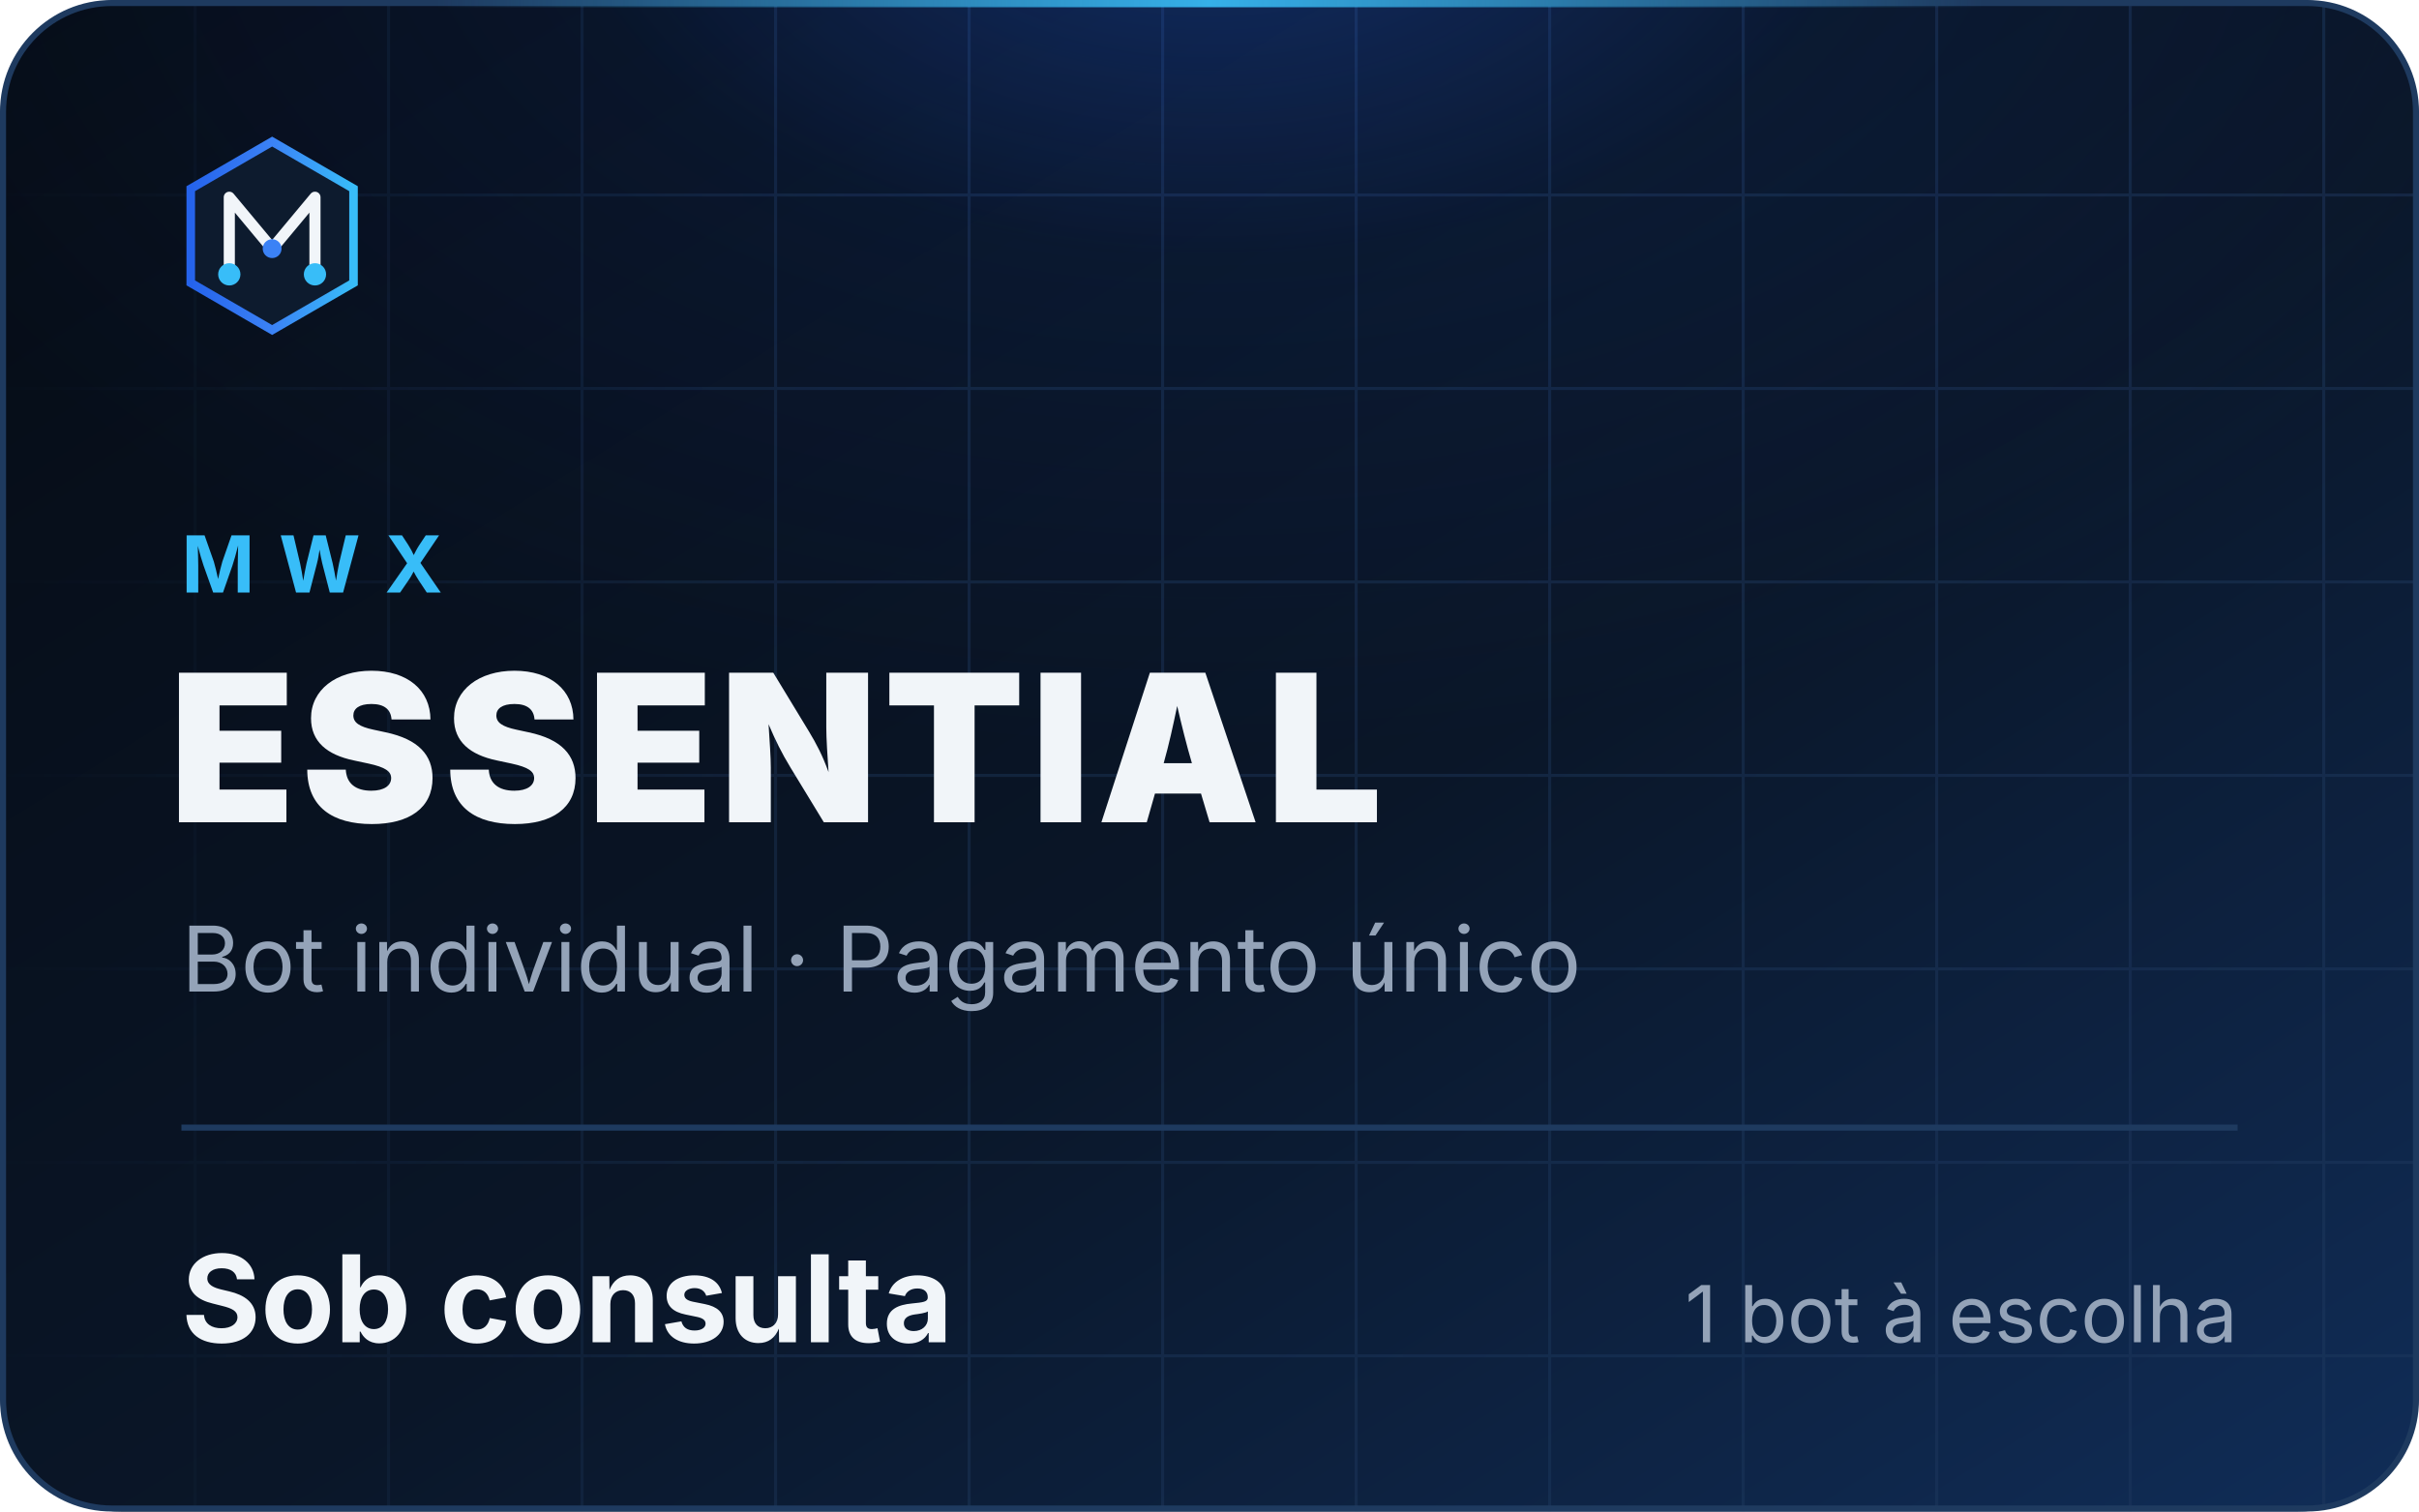
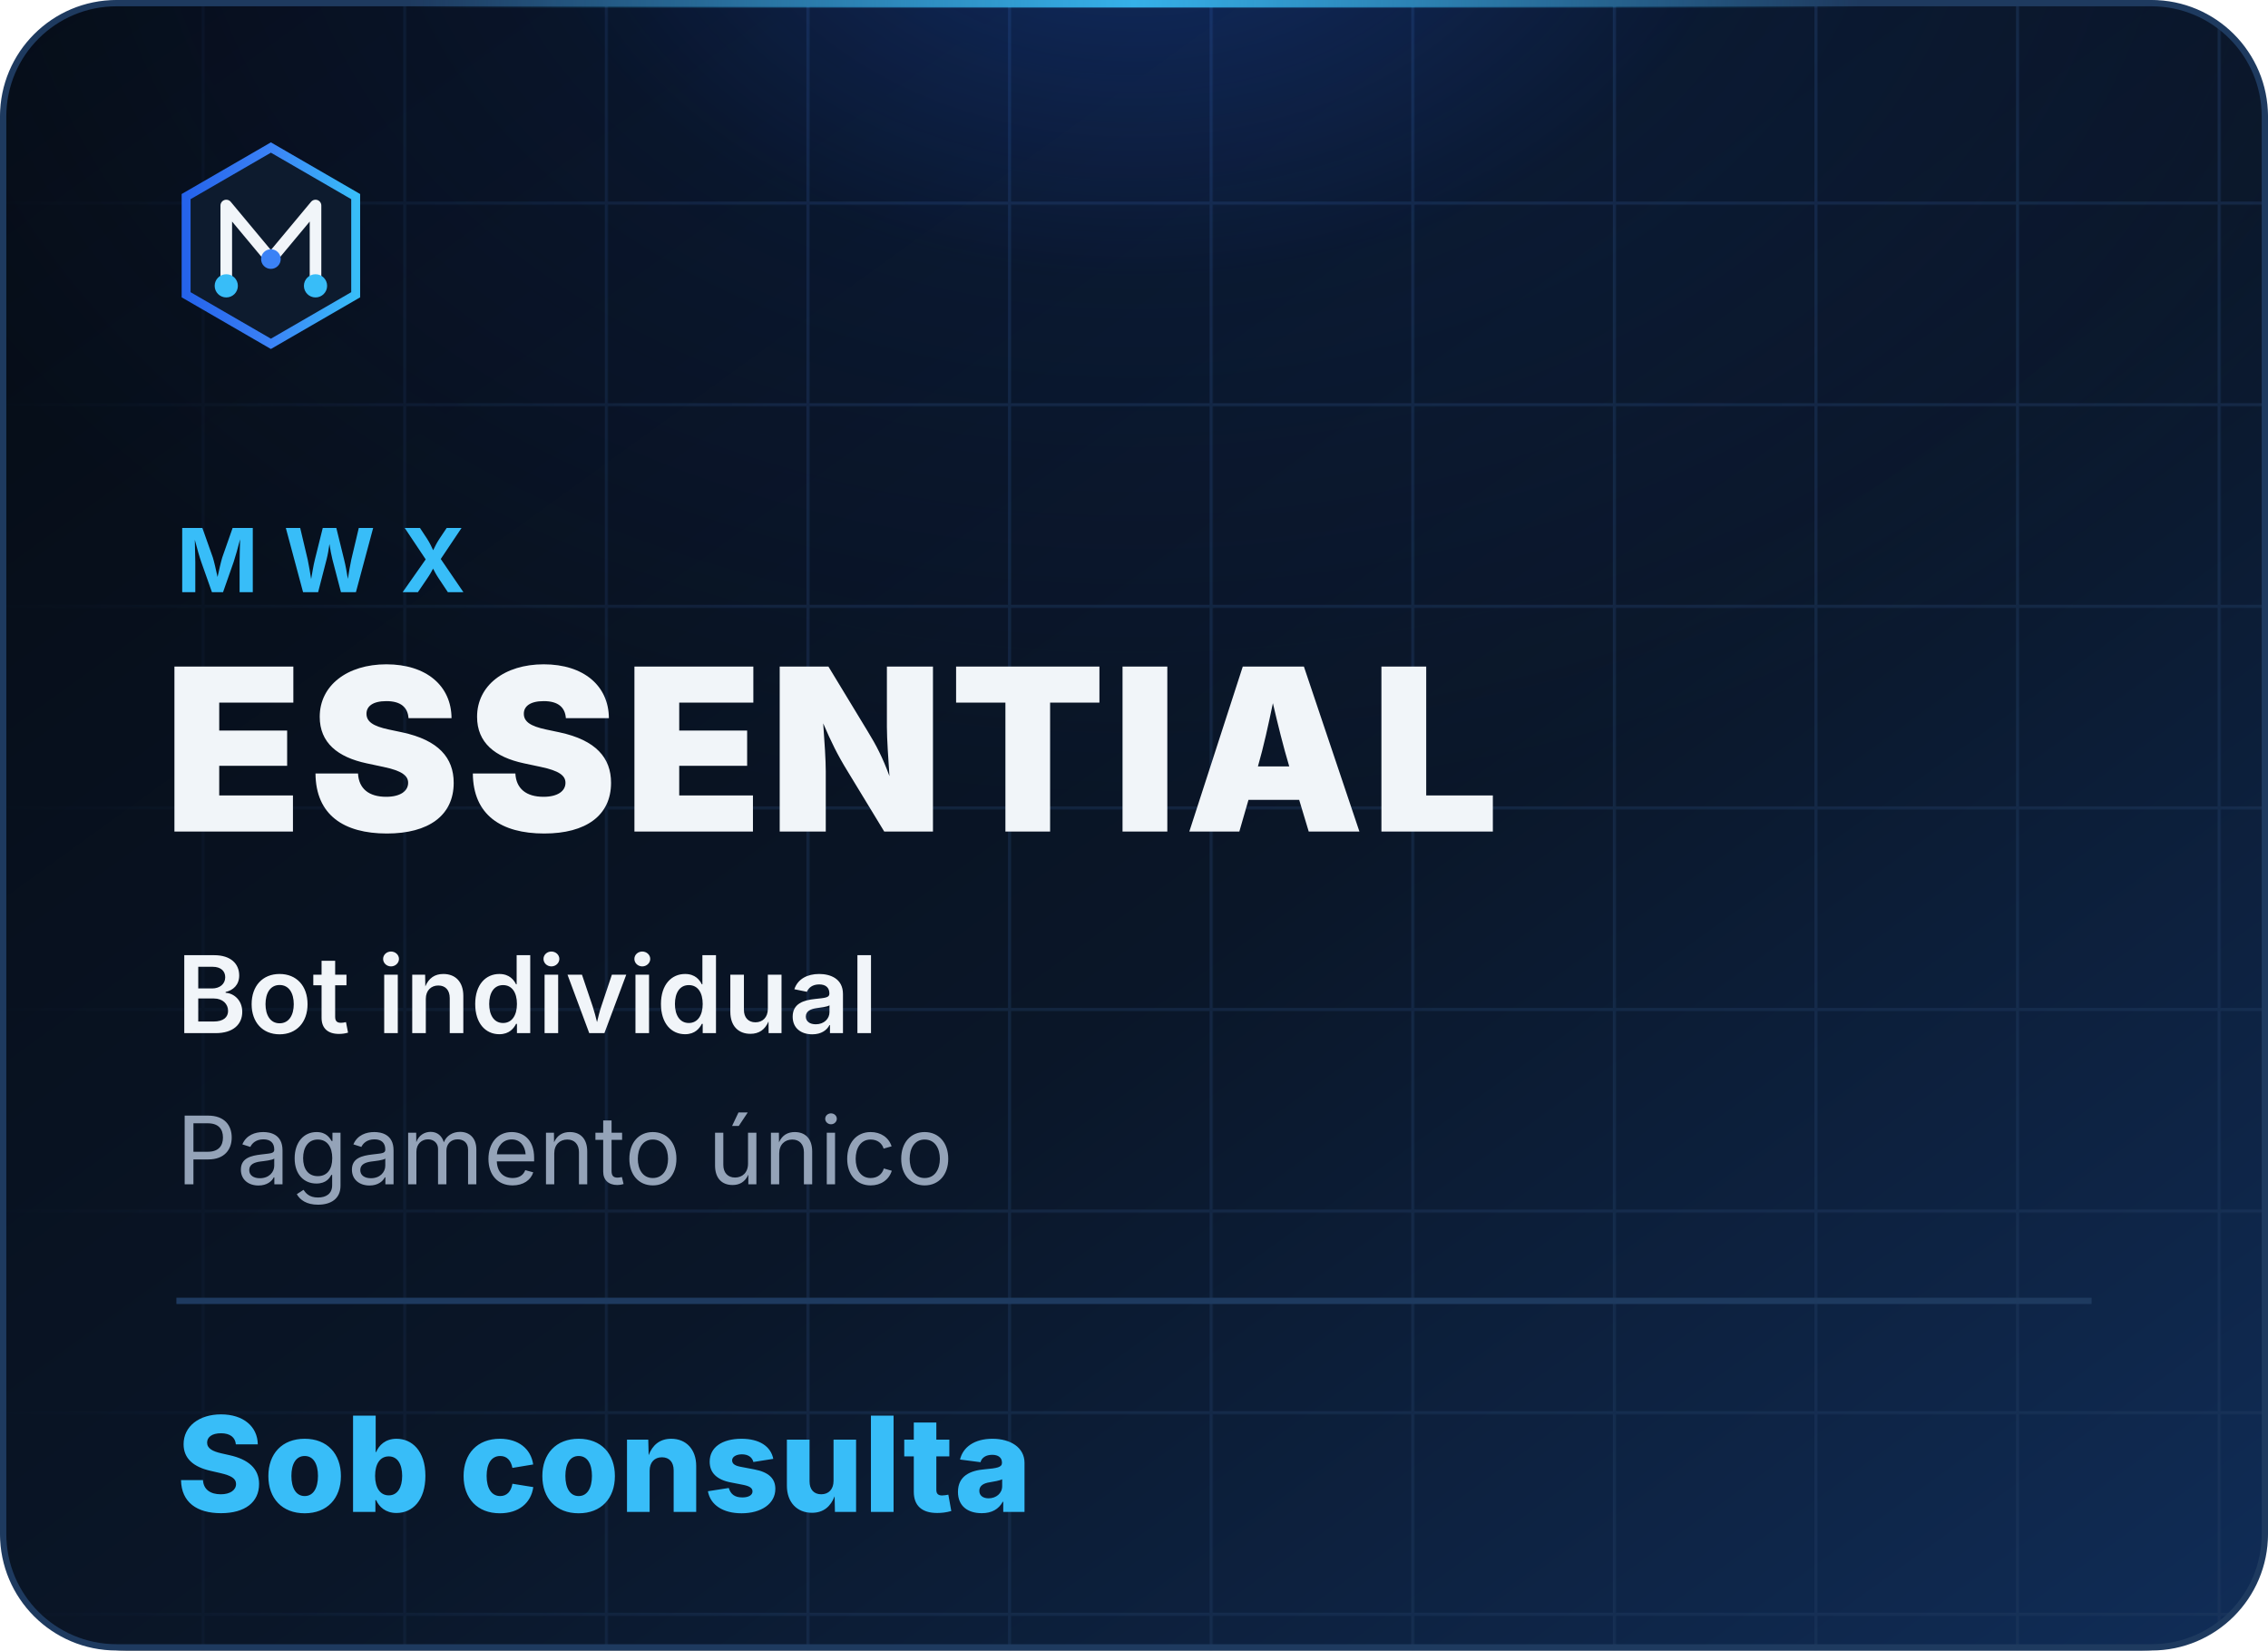
- <svg xmlns="http://www.w3.org/2000/svg" width="400" height="250" viewBox="0 0 400 250" role="img" aria-label="MWX ESSENTIAL — Bot individual · Pagamento único. Valor sob consulta." font-family="'Segoe UI', 'Inter', 'Helvetica Neue', Arial, sans-serif">
+ <svg xmlns="http://www.w3.org/2000/svg" width="360" height="262" viewBox="0 0 360 262" role="img" aria-label="MWX ESSENTIAL: Bot individual, Pagamento único. Valor sob consulta." font-family="'Segoe UI', 'Inter', 'Helvetica Neue', Arial, sans-serif">
  <defs>
    <linearGradient id="bgpessential" x1="0" y1="0" x2="1" y2="1">
      <stop offset="0" stop-color="#050B14" />
      <stop offset=".55" stop-color="#0A1628" />
      <stop offset="1" stop-color="#102D58" />
    </linearGradient>
    <radialGradient id="glowpessential" cx="0.5" cy="-0.1" r=".6">
      <stop offset="0" stop-color="#2563EB" stop-opacity=".38" />
      <stop offset=".45" stop-color="#2563EB" stop-opacity=".08" />
      <stop offset="1" stop-color="#2563EB" stop-opacity="0" />
    </radialGradient>
    <pattern id="gridpessential" width="32" height="32" patternUnits="userSpaceOnUse">
      <path d="M32 0H0V32" fill="none" stroke="#1E3A5F" stroke-width="1" opacity=".45" />
    </pattern>
    <linearGradient id="edgepessential" x1="0" y1="0" x2="1" y2="0">
      <stop offset="0" stop-color="#38BDF8" stop-opacity="0" />
      <stop offset=".5" stop-color="#38BDF8" stop-opacity=".9" />
      <stop offset="1" stop-color="#38BDF8" stop-opacity="0" />
    </linearGradient>
    <linearGradient id="txtpessential" x1="0" y1="0" x2="1" y2="0">
      <stop offset="0" stop-color="#2563EB" />
      <stop offset=".5" stop-color="#3B82F6" />
      <stop offset="1" stop-color="#38BDF8" />
    </linearGradient>
    <linearGradient id="fadepessential" x1="0" y1="0" x2="1" y2="0">
      <stop offset="0" stop-color="#fff" stop-opacity="0" />
      <stop offset=".35" stop-color="#fff" stop-opacity=".9" />
      <stop offset="1" stop-color="#fff" />
    </linearGradient>
    <mask id="gmpessential">
-       <rect width="400" height="250" fill="url(#fadepessential)" />
+       <rect width="360" height="262" fill="url(#fadepessential)" />
    </mask>
    <clipPath id="clippessential">
-       <rect width="400" height="250" rx="20" />
+       <rect width="360" height="262" rx="20" />
    </clipPath>
  </defs>
  <g clip-path="url(#clippessential)">
-     <rect width="400" height="250" fill="url(#bgpessential)" />
-     <rect width="400" height="250" fill="url(#gridpessential)" mask="url(#gmpessential)" />
-     <rect width="400" height="250" fill="url(#glowpessential)" />
+     <rect width="360" height="262" fill="url(#bgpessential)" />
+     <rect width="360" height="262" fill="url(#gridpessential)" mask="url(#gmpessential)" />
+     <rect width="360" height="262" fill="url(#glowpessential)" />
  </g>
-   <rect x=".5" y=".5" width="399" height="249" rx="18" fill="none" stroke="#1E3A5F" />
-   <rect x="72" y="0" width="256" height="1.2" fill="url(#edgepessential)" />
-   <g transform="translate(28 22) scale(0.7083)">
+   <rect x=".5" y=".5" width="359" height="261" rx="18" fill="none" stroke="#1E3A5F" />
+   <rect x="65" y="0" width="230" height="1.2" fill="url(#edgepessential)" />
+   <g transform="translate(26 22) scale(0.7083)">
    <path d="M24 2 43 13v22L24 46 5 35V13Z" fill="#0D1B2E" stroke="url(#txtpessential)" stroke-width="2" />
    <path d="M14 33V15l10 12 10-12v18" fill="none" stroke="#F1F5F9" stroke-width="2.6" stroke-linecap="round" stroke-linejoin="round" />
    <circle cx="14" cy="33" r="2.6" fill="#38BDF8" />
    <circle cx="34" cy="33" r="2.6" fill="#38BDF8" />
    <circle cx="24" cy="27" r="2.2" fill="#3B82F6" />
  </g>
-   <text x="30" y="98" fill="#38BDF8" font-size="13" font-weight="700" letter-spacing="4">MWX</text>
-   <text x="28" y="136" fill="#F1F5F9" font-size="34" font-weight="900" letter-spacing="1">ESSENTIAL</text>
-   <text x="30" y="164" fill="#94A3B8" font-size="15">Bot individual · Pagamento único</text>
-   <rect x="30" y="186" width="340" height="1" fill="#1E3A5F" />
-   <text x="30" y="222" fill="#F1F5F9" font-size="20" font-weight="700">Sob consulta</text>
-   <text x="370" y="222" text-anchor="end" fill="#94A3B8" font-size="13">1 bot à escolha</text>
+   <text x="28" y="94" fill="#38BDF8" font-size="14" font-weight="700" letter-spacing="4">MWX</text>
+   <text x="26" y="132" fill="#F1F5F9" font-size="36" font-weight="900" letter-spacing="1">ESSENTIAL</text>
+   <text x="28" y="164" fill="#F1F5F9" font-size="17" font-weight="600">Bot individual</text>
+   <text x="28" y="188" fill="#94A3B8" font-size="15">Pagamento único</text>
+   <rect x="28" y="206" width="304" height="1" fill="#1E3A5F" />
+   <text x="28" y="240" fill="#38BDF8" font-size="21" font-weight="800">Sob consulta</text>
</svg>
